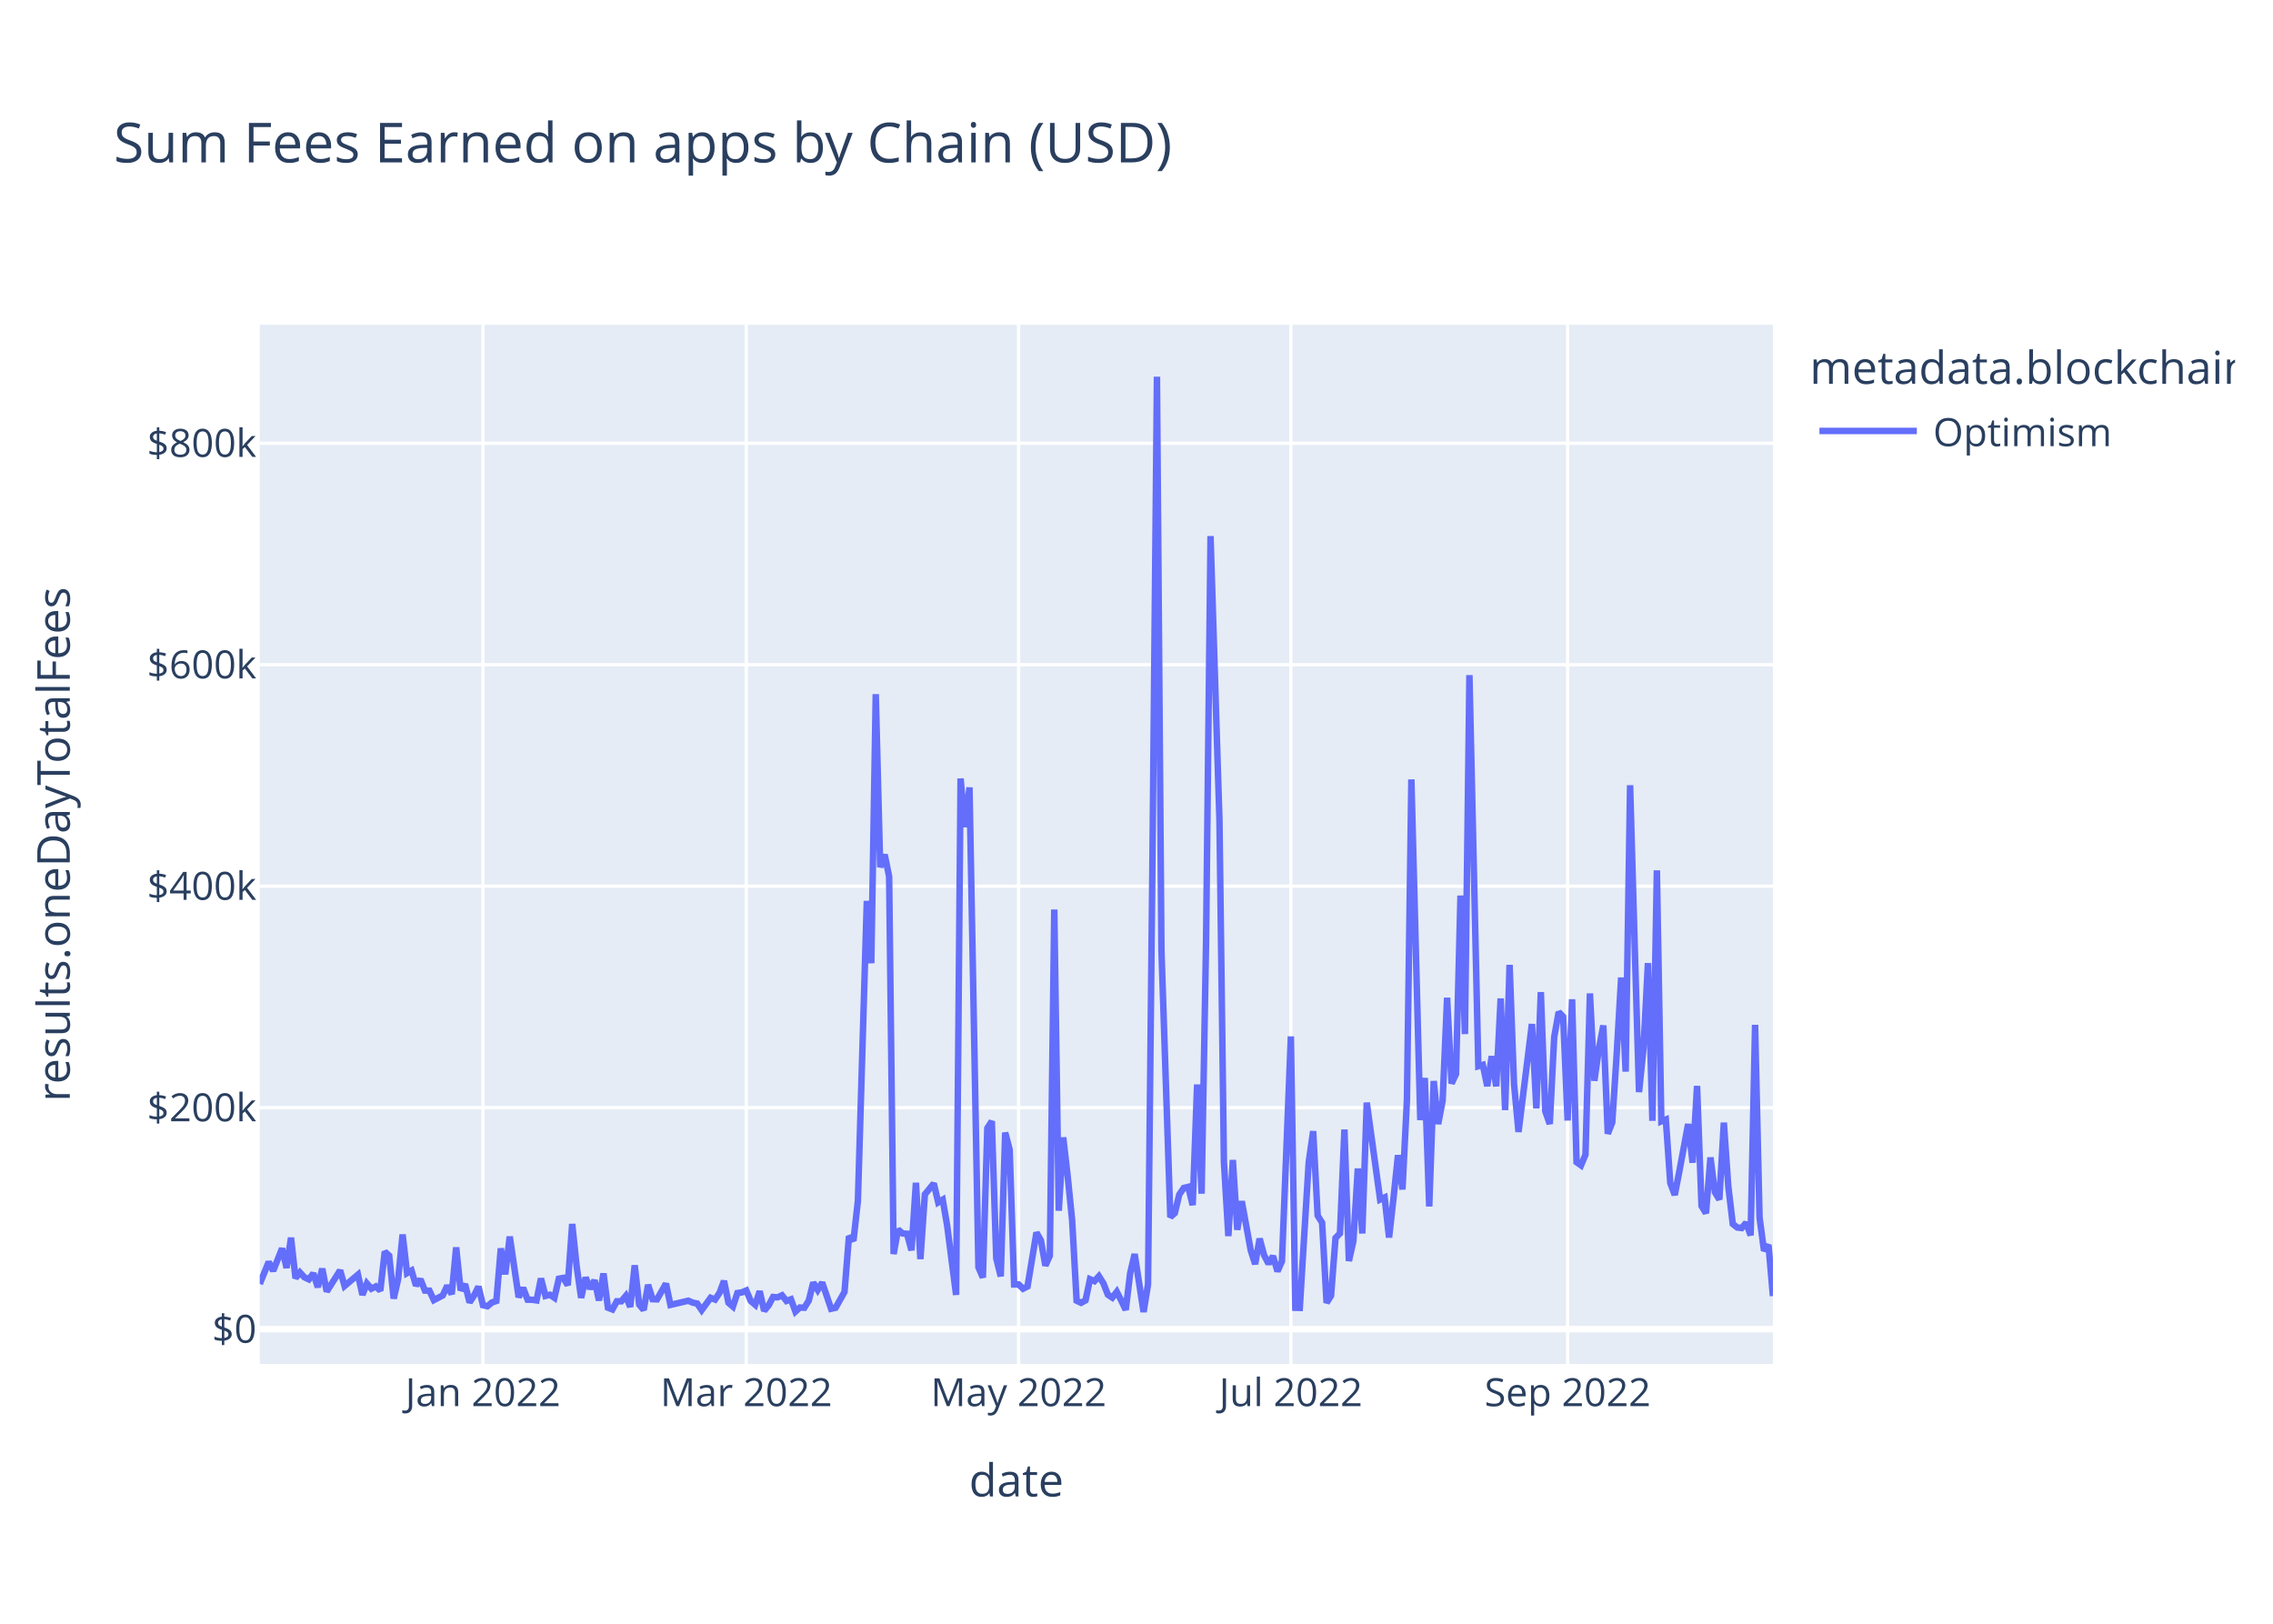
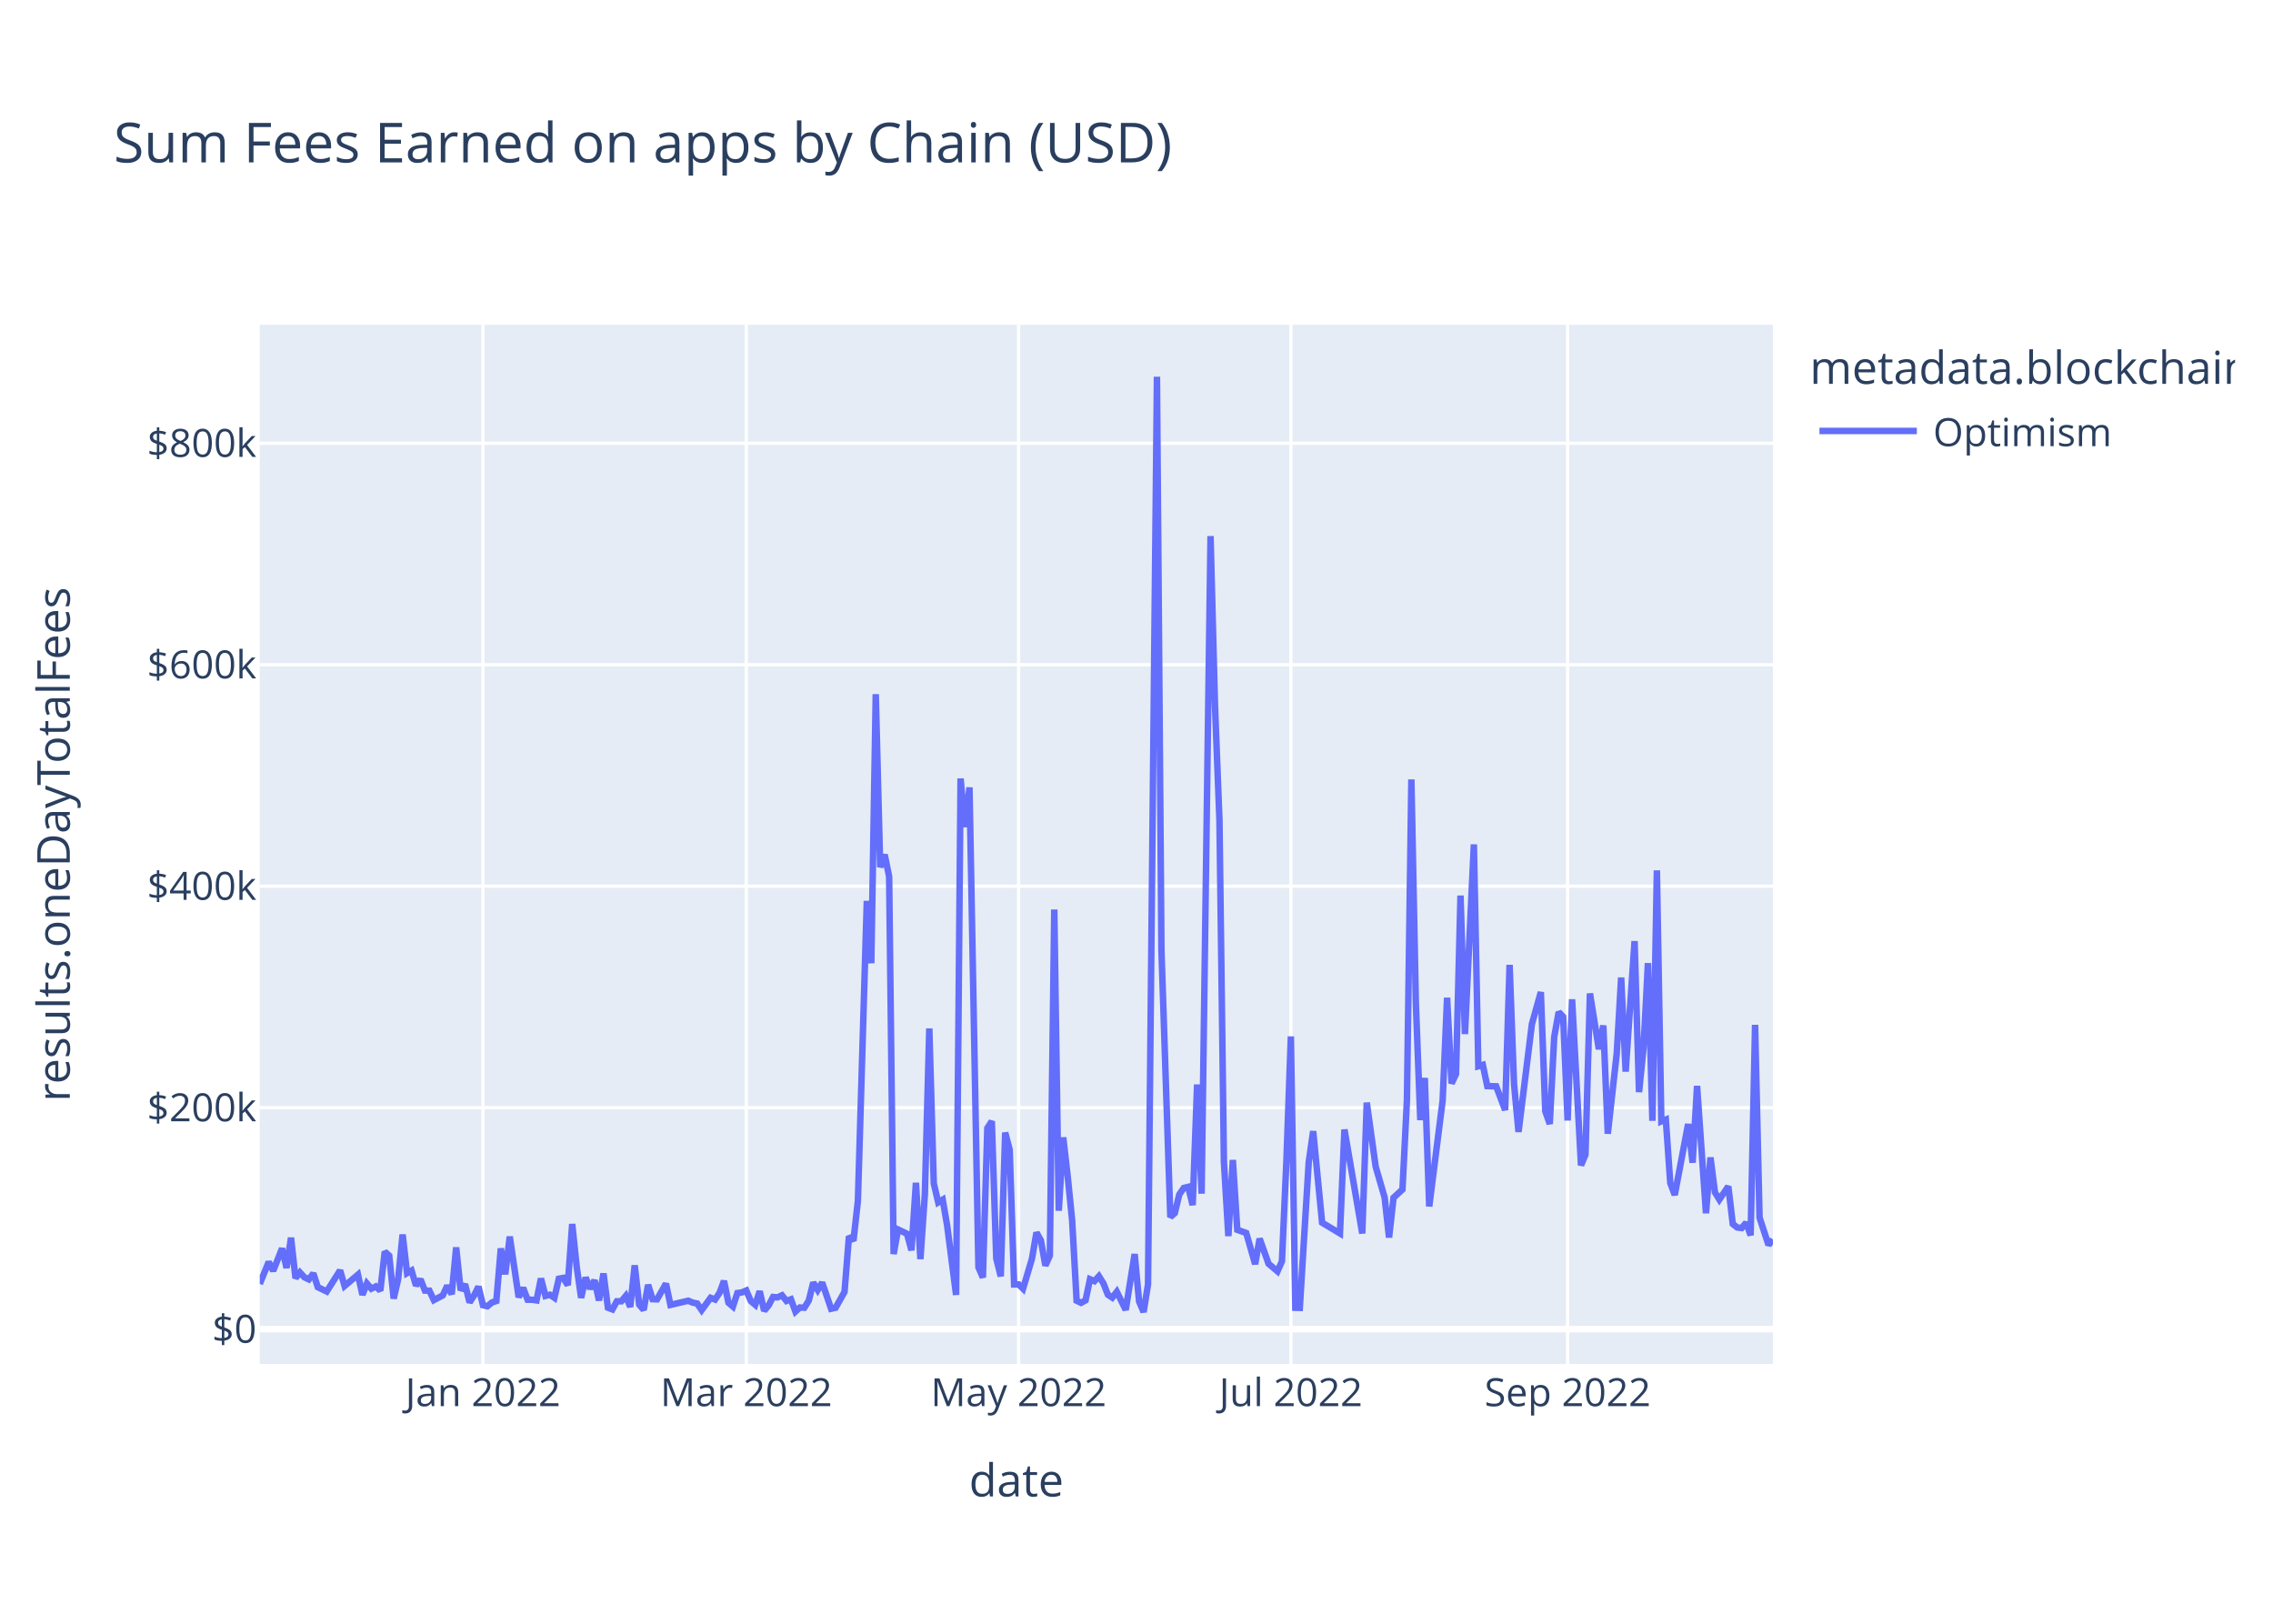
<svg xmlns="http://www.w3.org/2000/svg" class="main-svg" width="700" height="500" style="" viewBox="0 0 700 500">
  <rect x="0" y="0" width="700" height="500" style="fill: rgb(255, 255, 255); fill-opacity: 1;" />
-   <defs id="defs-3df4c3">
+   <defs id="defs-91ed1f">
    <g class="clips">
-       <clipPath id="clip3df4c3xyplot" class="plotclip">
+       <clipPath id="clip91ed1fxyplot" class="plotclip">
        <rect width="466" height="320" />
      </clipPath>
-       <clipPath class="axesclip" id="clip3df4c3x">
+       <clipPath class="axesclip" id="clip91ed1fx">
        <rect x="80" y="0" width="466" height="500" />
      </clipPath>
-       <clipPath class="axesclip" id="clip3df4c3y">
+       <clipPath class="axesclip" id="clip91ed1fy">
        <rect x="0" y="100" width="700" height="320" />
      </clipPath>
-       <clipPath class="axesclip" id="clip3df4c3xy">
+       <clipPath class="axesclip" id="clip91ed1fxy">
        <rect x="80" y="100" width="466" height="320" />
      </clipPath>
    </g>
    <g class="gradients" />
    <g class="patterns" />
  </defs>
  <g class="bglayer">
    <rect class="bg" x="80" y="100" width="466" height="320" style="fill: rgb(229, 236, 246); fill-opacity: 1; stroke-width: 0;" />
  </g>
  <g class="layer-below">
    <g class="imagelayer" />
    <g class="shapelayer" />
  </g>
  <g class="cartesianlayer">
    <g class="subplot xy">
      <g class="layer-subplot">
        <g class="shapelayer" />
        <g class="imagelayer" />
      </g>
      <g class="minor-gridlayer">
        <g class="x" />
        <g class="y" />
      </g>
      <g class="gridlayer">
        <g class="x">
          <path class="xgrid crisp" transform="translate(148.73,0)" d="M0,100v320" style="stroke: rgb(255, 255, 255); stroke-opacity: 1; stroke-width: 1px;" />
          <path class="xgrid crisp" transform="translate(229.83,0)" d="M0,100v320" style="stroke: rgb(255, 255, 255); stroke-opacity: 1; stroke-width: 1px;" />
          <path class="xgrid crisp" transform="translate(313.69,0)" d="M0,100v320" style="stroke: rgb(255, 255, 255); stroke-opacity: 1; stroke-width: 1px;" />
          <path class="xgrid crisp" transform="translate(397.54,0)" d="M0,100v320" style="stroke: rgb(255, 255, 255); stroke-opacity: 1; stroke-width: 1px;" />
          <path class="xgrid crisp" transform="translate(482.77,0)" d="M0,100v320" style="stroke: rgb(255, 255, 255); stroke-opacity: 1; stroke-width: 1px;" />
        </g>
        <g class="y">
          <path class="ygrid crisp" transform="translate(0,341.08)" d="M80,0h466" style="stroke: rgb(255, 255, 255); stroke-opacity: 1; stroke-width: 1px;" />
          <path class="ygrid crisp" transform="translate(0,272.88)" d="M80,0h466" style="stroke: rgb(255, 255, 255); stroke-opacity: 1; stroke-width: 1px;" />
          <path class="ygrid crisp" transform="translate(0,204.69)" d="M80,0h466" style="stroke: rgb(255, 255, 255); stroke-opacity: 1; stroke-width: 1px;" />
          <path class="ygrid crisp" transform="translate(0,136.49)" d="M80,0h466" style="stroke: rgb(255, 255, 255); stroke-opacity: 1; stroke-width: 1px;" />
        </g>
      </g>
      <g class="zerolinelayer">
        <path class="yzl zl crisp" transform="translate(0,409.28)" d="M80,0h466" style="stroke: rgb(255, 255, 255); stroke-opacity: 1; stroke-width: 2px;" />
      </g>
      <path class="xlines-below" />
      <path class="ylines-below" />
      <g class="overlines-below" />
      <g class="xaxislayer-below" />
      <g class="yaxislayer-below" />
      <g class="overaxes-below" />
-       <g class="plot" transform="translate(80,100)" clip-path="url(#clip3df4c3xyplot)">
+       <g class="plot" transform="translate(80,100)" clip-path="url(#clip91ed1fxyplot)">
        <g class="scatterlayer mlayer">
-           <g class="trace scatter tracea48cd3" style="stroke-miterlimit: 2; opacity: 1;">
+           <g class="trace scatter traced75b44" style="stroke-miterlimit: 2; opacity: 1;">
            <g class="fills" />
            <g class="errorbars" />
            <g class="lines">
-               <path class="js-line" d="M0,295.36L2.75,288.59L4.12,291.34L6.87,284.43L8.25,290.43L9.62,281.13L11,293.58L12.37,291.83L13.75,293.32L15.12,293.96L16.5,292.11L17.87,296.36L19.24,290.66L20.62,297.69L21.99,295.54L24.74,291.19L26.12,295.99L30.24,292.51L31.62,298.72L32.99,295.22L34.37,296.83L35.74,296.14L37.12,297.42L38.49,285.43L39.86,286.66L41.24,299.87L42.61,293.92L43.99,280.14L45.36,292.04L46.74,291.25L48.11,295.86L49.49,293.93L50.86,297.41L52.24,297.44L53.61,300.34L56.36,298.89L57.73,295.92L59.11,298.52L60.48,284.11L61.86,297.31L63.23,295.47L64.61,301.05L65.98,298.94L67.36,296.2L68.73,301.91L70.11,302.23L71.48,301.08L72.86,300.61L74.23,284.42L75.6,292.4L76.98,280.78L79.73,299.45L81.1,296.58L82.48,300.22L83.85,300.24L85.23,300.43L86.6,293.69L87.98,299.05L89.35,298.69L90.73,299.63L92.1,293.76L93.47,293.51L94.85,295.75L96.22,276.9L97.6,290.07L98.97,299.64L100.35,293.38L101.72,296.84L103.1,294.23L104.47,300.45L105.85,292.14L107.22,302.68L108.6,303.21L109.97,300.7L111.35,300.7L112.72,299.05L114.09,302.43L115.47,289.63L116.84,301.72L118.22,303.37L119.59,295.64L120.97,300.06L122.34,300.11L125.09,295.28L126.47,301.82L131.96,300.53L133.34,301.12L134.71,301.4L136.09,303.42L138.84,299.64L140.21,300.17L141.59,298.11L142.96,294.43L144.34,301.16L145.71,302.33L147.09,298.17L148.46,297.97L149.83,297.38L151.21,300.62L152.58,301.79L153.96,297.62L155.33,303.63L156.71,301.96L158.08,299.38L159.46,299.49L160.83,298.87L162.21,300.61L163.58,300.1L164.96,303.87L166.33,302.62L167.71,302.69L169.08,300.47L170.45,294.93L171.83,297.22L173.2,294.94L175.95,303.01L177.33,302.7L180.08,297.82L181.45,280.69L182.83,282.05L184.2,269.8L186.95,177.42L188.32,196.61L189.7,113.76L191.07,167.03L192.45,163.17L193.82,169.92L195.2,286.16L196.57,278.6L197.95,279.82L199.32,279.91L200.7,285L202.07,264.21L203.45,287.71L204.82,267.8L207.57,264.42L208.94,270.26L210.32,269.42L211.69,277.4L214.44,298.74L215.82,139.73L217.19,154.68L218.57,142.47L221.32,290.23L222.69,293.39L224.06,247.38L225.44,245.26L226.81,287.48L228.19,293.03L229.56,248.76L230.94,254.05L232.31,295.52L233.69,295.51L235.06,296.83L236.44,296.14L239.19,279.54L240.56,281.96L241.94,289.72L243.31,286.64L244.68,180.07L246.06,272.82L247.43,250.24L248.81,262.2L250.18,275.83L251.56,300.53L252.93,301.18L254.31,300.42L255.68,293.91L257.06,294.5L258.43,292.99L259.81,295.18L261.18,298.67L262.55,299.58L263.93,297.78L265.3,300.46L266.68,303.35L268.05,292.06L269.43,286.17L272.18,304L273.55,295.52L274.93,162.99L276.3,16L277.68,192.62L280.42,274.77L281.8,273.54L283.17,267.84L284.55,265.81L285.92,265.48L287.3,271.09L288.67,233.95L290.05,267.57L291.42,190.2L292.8,65.08L295.55,152.69L296.92,257.76L298.29,280.62L299.67,257.2L301.04,278.7L302.42,269.9L305.17,284.96L306.54,289.26L307.92,281.42L309.29,286.51L310.67,289.15L312.04,286.79L313.42,291.48L314.79,288.38L317.54,219.15L318.91,302.7L320.29,302.74L321.66,280.24L323.04,257.84L324.41,248.32L325.79,274.32L327.16,276.5L328.54,301.18L329.91,298.99L331.29,281.21L332.66,279.8L334.04,247.82L335.41,288.29L336.78,282.2L338.16,259.82L339.53,279.82L340.91,239.53L345.03,269.37L346.41,268.74L347.78,281.07L349.16,268.81L350.53,255.72L351.91,266.27L353.28,238.8L354.65,140.01L357.4,244.9L358.78,231.94L360.15,271.5L361.53,232.88L362.9,246.13L364.28,238.9L365.65,207.22L367.03,233.64L368.4,230.74L369.78,175.78L371.15,218.42L372.53,107.89L375.27,228.32L376.65,227.91L378.02,234.44L379.4,225.25L380.77,234.51L382.15,207.46L383.52,241.83L384.9,197.11L386.27,233.89L387.65,248.55L391.77,215.33L393.14,241.31L394.52,205.5L395.89,242.17L397.27,246.1L398.64,219.33L400.02,211.64L401.39,213.07L402.77,245.04L404.14,207.71L405.52,257.87L406.89,258.84L408.27,255.56L409.64,205.91L411.01,232.79L412.39,223.07L413.76,215.77L415.14,249.11L416.51,245.66L417.89,224.45L419.26,201.01L420.64,229.99L422.01,141.8L423.39,189.8L424.76,236.29L426.14,222.74L427.51,196.57L428.88,245.13L430.26,168.01L431.63,245.31L433.01,244.75L434.38,264.24L435.76,267.97L437.13,260.91L439.88,246.13L441.26,258.03L442.63,234.39L444.01,271.37L445.38,273.59L446.76,256.42L448.13,267.13L449.5,269.37L450.88,245.69L452.25,265.32L453.63,276.89L455,277.98L456.38,278.15L457.75,276.5L459.13,280.4L460.5,215.59L461.88,274.94L463.25,285.13L464.63,283.35L466,299.09" style="vector-effect: non-scaling-stroke; fill: none; stroke: rgb(99, 110, 250); stroke-opacity: 1; stroke-width: 2px; opacity: 1;" />
+               <path class="js-line" d="M0,295.36L2.75,288.59L4.12,291.34L6.87,284.43L8.25,290.43L9.62,281.13L11,293.58L12.37,291.83L13.75,293.32L15.12,293.96L16.5,292.11L17.87,296.36L20.62,297.69L24.74,291.19L26.12,295.99L30.24,292.51L31.62,298.72L32.99,295.22L34.37,296.83L35.74,296.14L37.12,297.42L38.49,285.43L39.86,286.66L41.24,299.87L42.61,293.92L43.99,280.14L45.36,292.04L46.74,291.25L48.11,295.86L49.49,293.93L50.86,297.41L52.24,297.44L53.61,300.34L56.36,298.89L57.73,295.92L59.11,298.52L60.48,284.11L61.86,297.31L63.23,295.47L64.61,301.05L65.98,298.94L67.36,296.2L68.73,301.91L70.11,302.23L71.48,301.08L72.86,300.61L74.23,284.42L75.6,292.4L76.98,280.78L79.73,299.45L81.1,296.58L82.48,300.22L83.85,300.24L85.23,300.43L86.6,293.69L87.98,299.05L89.35,298.69L90.73,299.63L92.1,293.76L93.47,293.51L94.85,295.75L96.22,276.9L97.6,290.07L98.97,299.64L100.35,293.38L101.72,296.84L103.1,294.23L104.47,300.45L105.85,292.14L107.22,302.68L108.6,303.21L109.97,300.7L111.35,300.7L112.72,299.05L114.09,302.43L115.47,289.63L116.84,301.72L118.22,303.37L119.59,295.64L120.97,300.06L122.34,300.11L125.09,295.28L126.47,301.82L131.96,300.53L133.34,301.12L134.71,301.4L136.09,303.42L138.84,299.64L140.21,300.17L141.59,298.11L142.96,294.43L144.34,301.16L145.71,302.33L147.09,298.17L148.46,297.97L149.83,297.38L151.21,300.62L152.58,301.79L153.96,297.62L155.33,303.63L156.71,301.96L158.08,299.38L159.46,299.49L160.83,298.87L162.21,300.61L163.58,300.1L164.96,303.87L166.33,302.62L167.71,302.69L169.08,300.47L170.45,294.93L171.83,297.22L173.2,294.94L175.95,303.01L177.33,302.7L180.08,297.82L181.45,280.69L182.83,282.05L184.2,269.8L186.95,177.42L188.32,196.61L189.7,113.76L191.07,167.03L192.45,163.17L193.82,169.92L195.2,286.16L196.57,278.6L199.32,279.91L200.7,285L202.07,264.21L203.45,287.71L204.82,267.8L206.19,216.69L207.57,264.42L208.94,270.26L210.32,269.42L211.69,277.4L214.44,298.74L215.82,139.73L217.19,154.68L218.57,142.47L221.32,290.23L222.69,293.39L224.06,247.38L225.44,245.26L226.81,287.48L228.19,293.03L229.56,248.76L230.94,254.05L232.31,295.52L233.69,295.51L235.06,296.83L237.81,287.59L239.19,279.54L240.56,281.96L241.94,289.72L243.31,286.64L244.68,180.07L246.06,272.82L247.43,250.24L248.81,262.2L250.18,275.83L251.56,300.53L252.93,301.18L254.31,300.42L255.68,293.91L257.06,294.5L258.43,292.99L259.81,295.18L261.18,298.67L262.55,299.58L263.93,297.78L266.68,303.35L269.43,286.17L270.8,300.76L272.18,304L273.55,295.52L276.3,16L277.68,192.62L280.42,274.77L281.8,273.54L283.17,267.84L284.55,265.81L285.92,265.48L287.3,271.09L288.67,233.95L290.05,267.57L292.8,65.08L294.17,117.15L295.55,152.69L296.92,257.76L298.29,280.62L299.67,257.2L301.04,278.7L303.79,279.67L306.54,289.26L307.92,281.42L310.67,289.15L313.42,291.48L314.79,288.38L316.17,257.38L317.54,219.15L318.91,302.7L320.29,302.74L323.04,257.84L324.41,248.32L327.16,276.5L332.66,279.8L334.04,247.82L339.53,279.82L340.91,239.53L343.66,259.25L346.41,268.74L347.78,281.07L349.16,268.81L351.91,266.27L353.28,238.8L354.65,140.01L356.03,208.8L357.4,244.9L358.78,231.94L360.15,271.5L364.28,238.9L365.65,207.22L367.03,233.64L368.4,230.74L369.78,175.78L371.15,218.42L373.9,160.01L375.27,228.32L376.65,227.91L378.02,234.44L380.77,234.51L383.52,241.83L384.9,197.11L386.27,233.89L387.65,248.55L391.77,215.33L394.52,205.5L395.89,242.17L397.27,246.1L398.64,219.33L400.02,211.64L401.39,213.07L402.77,245.04L404.14,207.71L406.89,258.84L408.27,255.56L409.64,205.91L412.39,223.07L413.76,215.77L415.14,249.11L417.89,224.45L419.26,201.01L420.64,229.99L423.39,189.8L424.76,236.29L426.14,222.74L427.51,196.57L428.88,245.13L430.26,168.01L431.63,245.31L433.01,244.75L434.38,264.24L435.76,267.97L439.88,246.13L441.26,258.03L442.63,234.39L445.38,273.59L446.76,256.42L448.13,267.13L449.5,269.37L452.25,265.32L453.63,276.89L455,277.98L456.38,278.15L457.75,276.5L459.13,280.4L460.5,215.59L461.88,274.94L464.63,283.35L466,281.7" style="vector-effect: non-scaling-stroke; fill: none; stroke: rgb(99, 110, 250); stroke-opacity: 1; stroke-width: 2px; opacity: 1;" />
            </g>
            <g class="points" />
            <g class="text" />
          </g>
        </g>
      </g>
      <g class="overplot" />
      <path class="xlines-above crisp" d="M0,0" style="fill: none;" />
      <path class="ylines-above crisp" d="M0,0" style="fill: none;" />
      <g class="overlines-above" />
      <g class="xaxislayer-above">
        <g class="xtick">
          <text text-anchor="middle" x="0" y="433" transform="translate(148.73,0)" style="font-family: 'Open Sans', verdana, arial, sans-serif; font-size: 12px; fill: rgb(42, 63, 95); fill-opacity: 1; white-space: pre; opacity: 1;">Jan 2022</text>
        </g>
        <g class="xtick">
          <text text-anchor="middle" x="0" y="433" style="font-family: 'Open Sans', verdana, arial, sans-serif; font-size: 12px; fill: rgb(42, 63, 95); fill-opacity: 1; white-space: pre; opacity: 1;" transform="translate(229.83,0)">Mar 2022</text>
        </g>
        <g class="xtick">
          <text text-anchor="middle" x="0" y="433" style="font-family: 'Open Sans', verdana, arial, sans-serif; font-size: 12px; fill: rgb(42, 63, 95); fill-opacity: 1; white-space: pre; opacity: 1;" transform="translate(313.69,0)">May 2022</text>
        </g>
        <g class="xtick">
          <text text-anchor="middle" x="0" y="433" style="font-family: 'Open Sans', verdana, arial, sans-serif; font-size: 12px; fill: rgb(42, 63, 95); fill-opacity: 1; white-space: pre; opacity: 1;" transform="translate(397.54,0)">Jul 2022</text>
        </g>
        <g class="xtick">
          <text text-anchor="middle" x="0" y="433" style="font-family: 'Open Sans', verdana, arial, sans-serif; font-size: 12px; fill: rgb(42, 63, 95); fill-opacity: 1; white-space: pre; opacity: 1;" transform="translate(482.77,0)">Sep 2022</text>
        </g>
      </g>
      <g class="yaxislayer-above">
        <g class="ytick">
          <text text-anchor="end" x="79" y="4.2" transform="translate(0,409.28)" style="font-family: 'Open Sans', verdana, arial, sans-serif; font-size: 12px; fill: rgb(42, 63, 95); fill-opacity: 1; white-space: pre; opacity: 1;">$0</text>
        </g>
        <g class="ytick">
          <text text-anchor="end" x="79" y="4.2" style="font-family: 'Open Sans', verdana, arial, sans-serif; font-size: 12px; fill: rgb(42, 63, 95); fill-opacity: 1; white-space: pre; opacity: 1;" transform="translate(0,341.08)">$200k</text>
        </g>
        <g class="ytick">
          <text text-anchor="end" x="79" y="4.2" style="font-family: 'Open Sans', verdana, arial, sans-serif; font-size: 12px; fill: rgb(42, 63, 95); fill-opacity: 1; white-space: pre; opacity: 1;" transform="translate(0,272.88)">$400k</text>
        </g>
        <g class="ytick">
          <text text-anchor="end" x="79" y="4.2" style="font-family: 'Open Sans', verdana, arial, sans-serif; font-size: 12px; fill: rgb(42, 63, 95); fill-opacity: 1; white-space: pre; opacity: 1;" transform="translate(0,204.69)">$600k</text>
        </g>
        <g class="ytick">
          <text text-anchor="end" x="79" y="4.2" style="font-family: 'Open Sans', verdana, arial, sans-serif; font-size: 12px; fill: rgb(42, 63, 95); fill-opacity: 1; white-space: pre; opacity: 1;" transform="translate(0,136.49)">$800k</text>
        </g>
      </g>
      <g class="overaxes-above" />
    </g>
  </g>
  <g class="polarlayer" />
  <g class="smithlayer" />
  <g class="ternarylayer" />
  <g class="geolayer" />
  <g class="funnelarealayer" />
  <g class="pielayer" />
  <g class="iciclelayer" />
  <g class="treemaplayer" />
  <g class="sunburstlayer" />
  <g class="glimages" />
-   <defs id="topdefs-3df4c3">
+   <defs id="topdefs-91ed1f">
    <g class="clips" />
-     <clipPath id="legend3df4c3">
+     <clipPath id="legend91ed1f">
      <rect width="133" height="48" x="0" y="0" />
    </clipPath>
  </defs>
  <g class="layer-above">
    <g class="imagelayer" />
    <g class="shapelayer" />
  </g>
  <g class="infolayer">
    <g class="legend" pointer-events="all" transform="translate(555.32,100)">
      <rect class="bg" shape-rendering="crispEdges" style="stroke: rgb(68, 68, 68); stroke-opacity: 1; fill: rgb(255, 255, 255); fill-opacity: 1; stroke-width: 0px;" width="133" height="48" x="0" y="0" />
-       <g class="scrollbox" transform="" clip-path="url(#legend3df4c3)">
+       <g class="scrollbox" transform="" clip-path="url(#legend91ed1f)">
        <text class="legendtitletext" text-anchor="start" x="2" y="18.2" style="font-family: 'Open Sans', verdana, arial, sans-serif; font-size: 14px; fill: rgb(42, 63, 95); fill-opacity: 1; white-space: pre;">metadata.blockchain</text>
        <g class="groups" transform="">
          <g class="traces" transform="translate(0,32.7)" style="opacity: 1;">
            <text class="legendtext" text-anchor="start" x="40" y="4.68" style="font-family: 'Open Sans', verdana, arial, sans-serif; font-size: 12px; fill: rgb(42, 63, 95); fill-opacity: 1; white-space: pre;">Optimism</text>
            <g class="layers" style="opacity: 1;">
              <g class="legendfill" />
              <g class="legendlines">
                <path class="js-line" d="M5,0h30" style="fill: none; stroke: rgb(99, 110, 250); stroke-opacity: 1; stroke-width: 2px;" />
              </g>
              <g class="legendsymbols">
                <g class="legendpoints" />
              </g>
            </g>
            <rect class="legendtoggle" x="0" y="-9.5" width="90.672" height="19" style="fill: rgb(0, 0, 0); fill-opacity: 0;" />
          </g>
        </g>
      </g>
      <rect class="scrollbar" rx="20" ry="3" width="0" height="0" style="fill: rgb(128, 139, 164); fill-opacity: 1;" x="0" y="0" />
    </g>
    <g class="g-gtitle">
      <text class="gtitle" x="35" y="50" text-anchor="start" dy="0em" style="font-family: 'Open Sans', verdana, arial, sans-serif; font-size: 17px; fill: rgb(42, 63, 95); opacity: 1; font-weight: normal; white-space: pre;">Sum Fees Earned on apps by Chain (USD)</text>
    </g>
    <g class="g-xtitle">
      <text class="xtitle" x="313" y="460.8" text-anchor="middle" style="font-family: 'Open Sans', verdana, arial, sans-serif; font-size: 14px; fill: rgb(42, 63, 95); opacity: 1; font-weight: normal; white-space: pre;">date</text>
    </g>
    <g class="g-ytitle">
      <text class="ytitle" transform="rotate(-90,21.49688,260)" x="21.497" y="260" text-anchor="middle" style="font-family: 'Open Sans', verdana, arial, sans-serif; font-size: 14px; fill: rgb(42, 63, 95); opacity: 1; font-weight: normal; white-space: pre;">results.oneDayTotalFees</text>
    </g>
  </g>
</svg>
